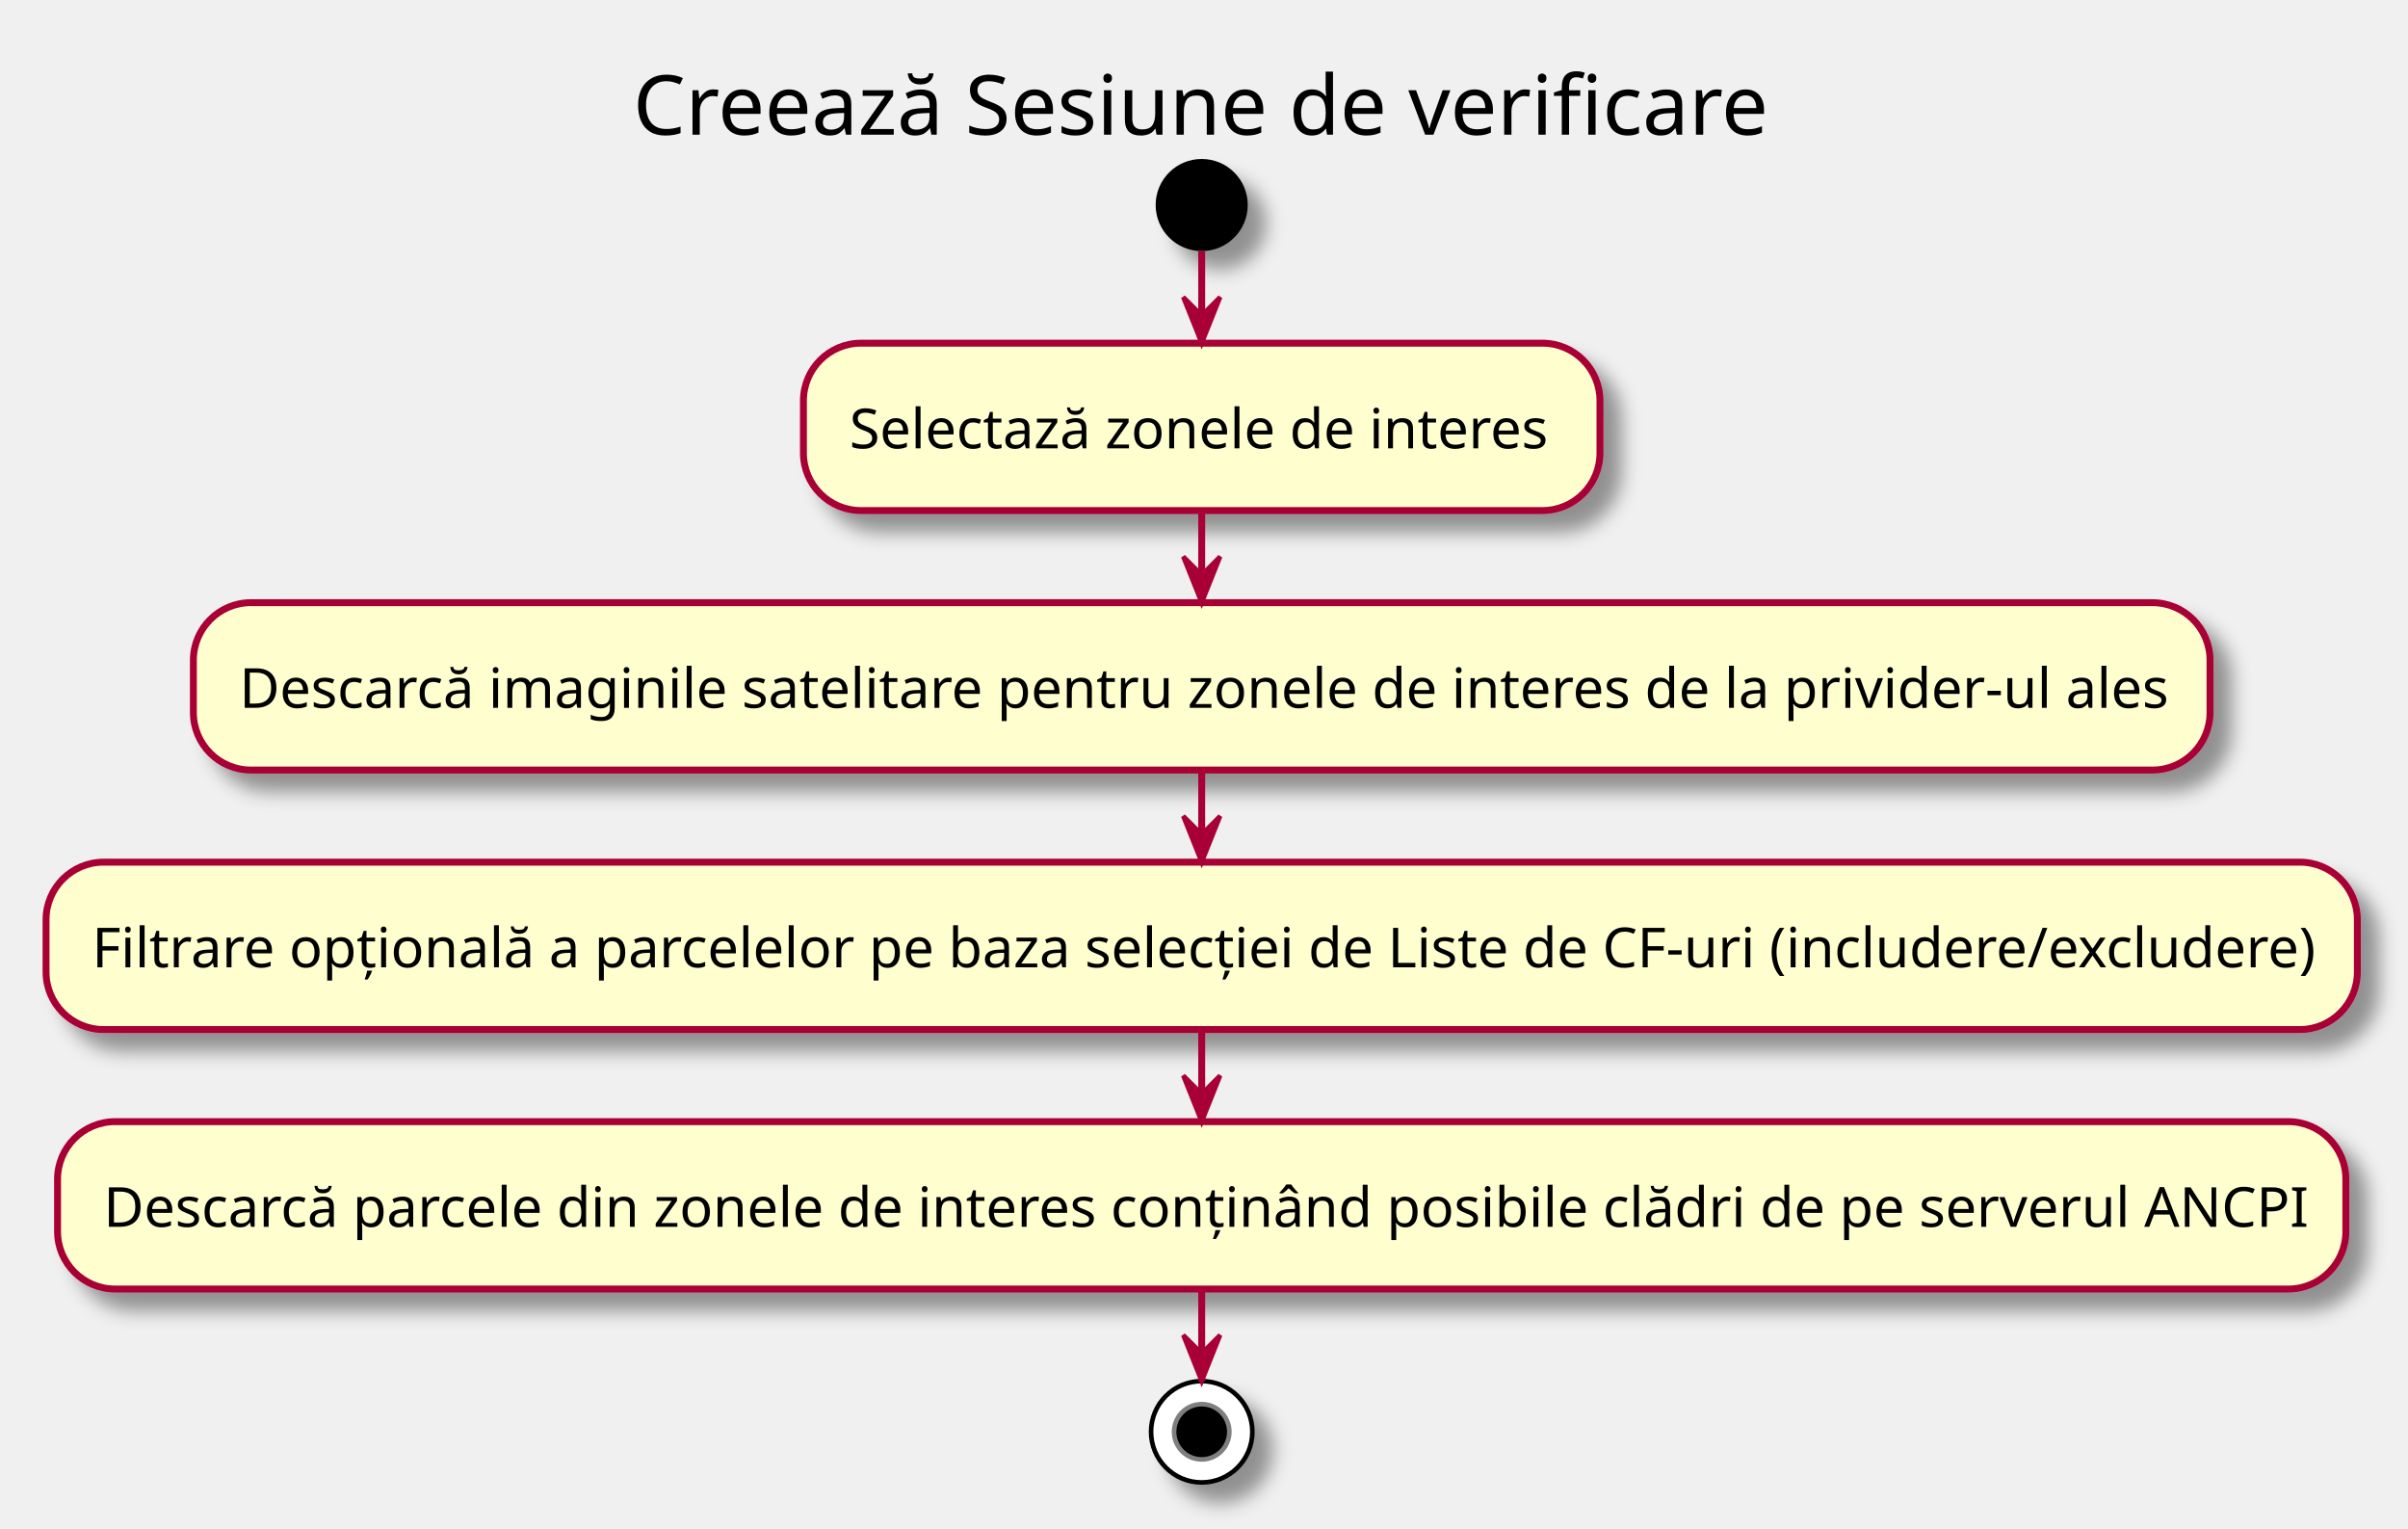
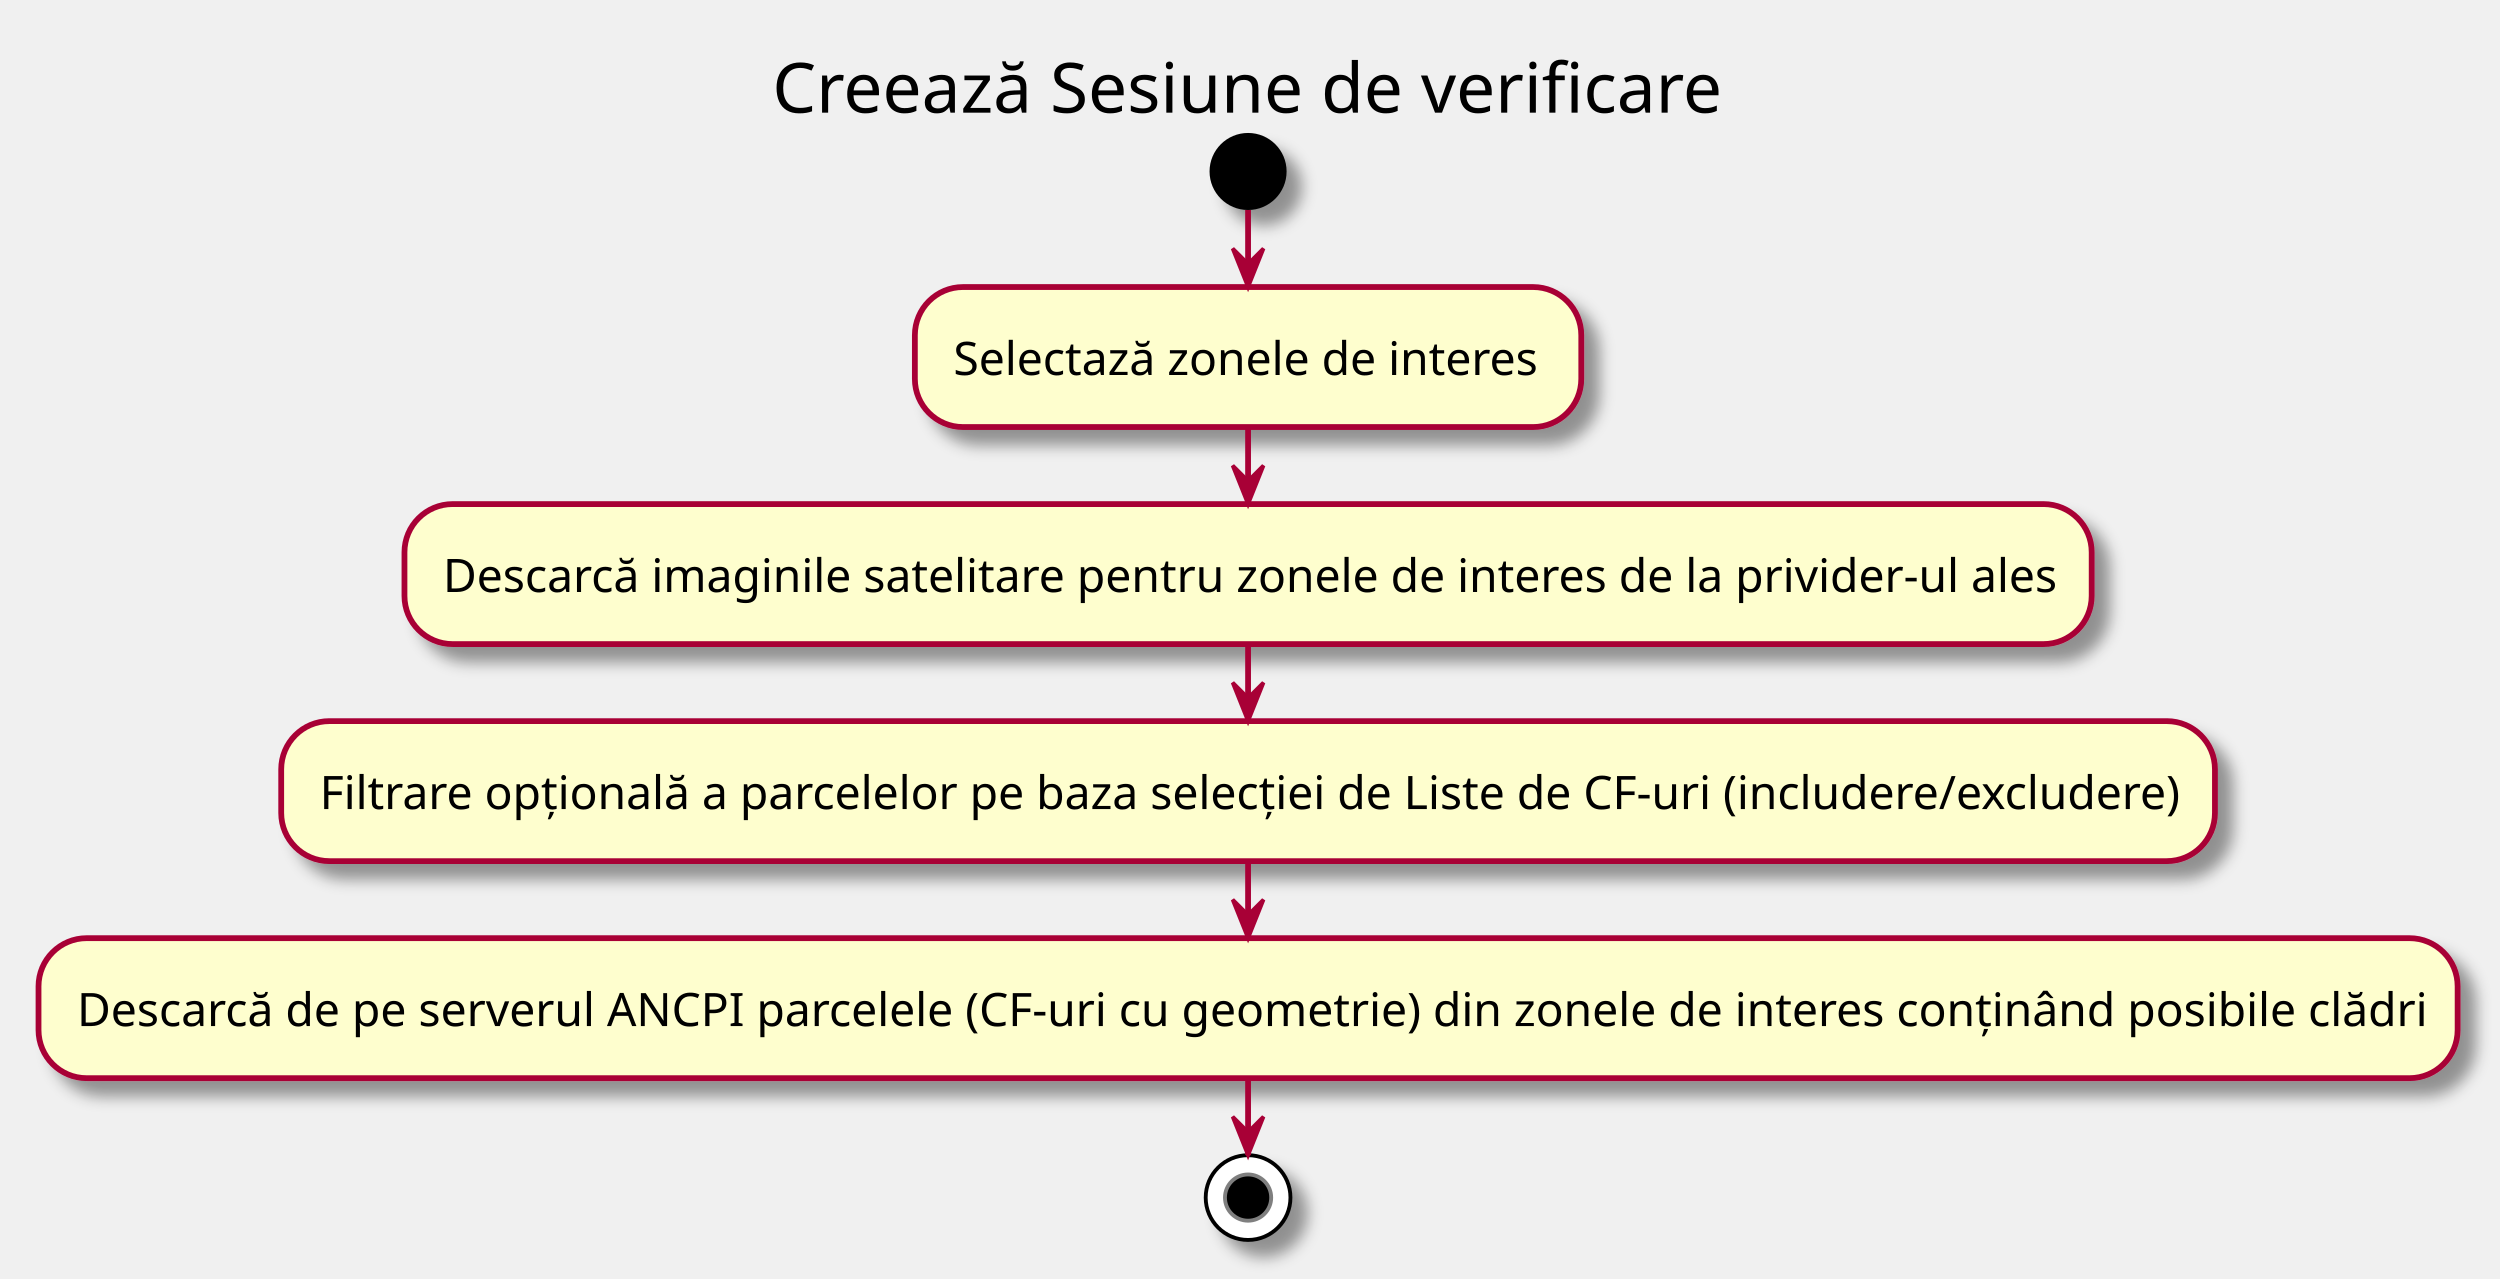
- <svg xmlns="http://www.w3.org/2000/svg" contentScriptType="application/ecmascript" contentStyleType="text/css" height="332px" preserveAspectRatio="none" style="width:523px;height:332px;" version="1.1" viewBox="0 0 523 332" width="523px" zoomAndPan="magnify">
+ <svg xmlns="http://www.w3.org/2000/svg" contentScriptType="application/ecmascript" contentStyleType="text/css" height="332px" preserveAspectRatio="none" style="width:649px;height:332px;" version="1.1" viewBox="0 0 649 332" width="649px" zoomAndPan="magnify">
  <defs>
-     <filter height="300%" id="f1yvp16szd83n" width="300%" x="-1" y="-1">
+     <filter height="300%" id="fek9daecjgwnq" width="300%" x="-1" y="-1">
      <feGaussianBlur result="blurOut" stdDeviation="2.0" />
      <feColorMatrix in="blurOut" result="blurOut2" type="matrix" values="0 0 0 0 0 0 0 0 0 0 0 0 0 0 0 0 0 0 .4 0" />
      <feOffset dx="4.0" dy="4.0" in="blurOut2" result="blurOut3" />
      <feBlend in="SourceGraphic" in2="blurOut3" mode="normal" />
    </filter>
  </defs>
  <g>
-     <text fill="#000000" font-family="sans-serif" font-size="18" lengthAdjust="spacingAndGlyphs" textLength="246" x="137.5" y="29.242">Creează Sesiune de verificare</text>
-     <ellipse cx="261" cy="44.516" fill="#000000" filter="url(#f1yvp16szd83n)" rx="10" ry="10" style="stroke: none; stroke-width: 1.0;" />
-     <rect fill="#FEFECE" filter="url(#f1yvp16szd83n)" height="36.344" rx="12.5" ry="12.5" style="stroke: #A80036; stroke-width: 1.5;" width="173" x="174.5" y="74.516" />
-     <text fill="#000000" font-family="sans-serif" font-size="12" lengthAdjust="spacingAndGlyphs" textLength="153" x="184.5" y="97.344">Selectază zonele de interes</text>
-     <rect fill="#FEFECE" filter="url(#f1yvp16szd83n)" height="36.344" rx="12.5" ry="12.5" style="stroke: #A80036; stroke-width: 1.5;" width="438" x="42" y="130.86" />
-     <text fill="#000000" font-family="sans-serif" font-size="12" lengthAdjust="spacingAndGlyphs" textLength="418" x="52" y="153.688">Descarcă imaginile satelitare pentru zonele de interes de la privider-ul ales</text>
-     <rect fill="#FEFECE" filter="url(#f1yvp16szd83n)" height="36.344" rx="12.5" ry="12.5" style="stroke: #A80036; stroke-width: 1.5;" width="502" x="10" y="187.204" />
-     <text fill="#000000" font-family="sans-serif" font-size="12" lengthAdjust="spacingAndGlyphs" textLength="482" x="20" y="210.032">Filtrare opțională a parcelelor pe baza selecției de Liste de CF-uri (includere/excludere)</text>
-     <rect fill="#FEFECE" filter="url(#f1yvp16szd83n)" height="36.344" rx="12.5" ry="12.5" style="stroke: #A80036; stroke-width: 1.5;" width="497" x="12.5" y="243.548" />
-     <text fill="#000000" font-family="sans-serif" font-size="12" lengthAdjust="spacingAndGlyphs" textLength="477" x="22.5" y="266.376">Descarcă parcele din zonele de interes conținând posibile clădri de pe serverul ANCPI</text>
-     <ellipse cx="261" cy="310.892" fill="#FFFFFF" filter="url(#f1yvp16szd83n)" rx="11" ry="11" style="stroke: #000000; stroke-width: 1.0;" />
-     <ellipse cx="261" cy="310.892" fill="#000000" rx="6" ry="6" style="stroke: #7F7F7F; stroke-width: 1.0;" />
-     <line style="stroke: #A80036; stroke-width: 1.5;" x1="261" x2="261" y1="54.516" y2="74.516" />
-     <polygon fill="#A80036" points="257,64.516,261,74.516,265,64.516,261,68.516" style="stroke: #A80036; stroke-width: 1.0;" />
-     <line style="stroke: #A80036; stroke-width: 1.5;" x1="261" x2="261" y1="110.86" y2="130.86" />
-     <polygon fill="#A80036" points="257,120.86,261,130.86,265,120.86,261,124.86" style="stroke: #A80036; stroke-width: 1.0;" />
-     <line style="stroke: #A80036; stroke-width: 1.5;" x1="261" x2="261" y1="167.204" y2="187.204" />
-     <polygon fill="#A80036" points="257,177.204,261,187.204,265,177.204,261,181.204" style="stroke: #A80036; stroke-width: 1.0;" />
-     <line style="stroke: #A80036; stroke-width: 1.5;" x1="261" x2="261" y1="223.548" y2="243.548" />
-     <polygon fill="#A80036" points="257,233.548,261,243.548,265,233.548,261,237.548" style="stroke: #A80036; stroke-width: 1.0;" />
-     <line style="stroke: #A80036; stroke-width: 1.5;" x1="261" x2="261" y1="279.892" y2="299.892" />
-     <polygon fill="#A80036" points="257,289.892,261,299.892,265,289.892,261,293.892" style="stroke: #A80036; stroke-width: 1.0;" />
+     <text fill="#000000" font-family="sans-serif" font-size="18" lengthAdjust="spacingAndGlyphs" textLength="246" x="200.5" y="29.242">Creează Sesiune de verificare</text>
+     <ellipse cx="324" cy="44.516" fill="#000000" filter="url(#fek9daecjgwnq)" rx="10" ry="10" style="stroke: none; stroke-width: 1.0;" />
+     <rect fill="#FEFECE" filter="url(#fek9daecjgwnq)" height="36.344" rx="12.5" ry="12.5" style="stroke: #A80036; stroke-width: 1.5;" width="173" x="237.5" y="74.516" />
+     <text fill="#000000" font-family="sans-serif" font-size="12" lengthAdjust="spacingAndGlyphs" textLength="153" x="247.5" y="97.344">Selectază zonele de interes</text>
+     <rect fill="#FEFECE" filter="url(#fek9daecjgwnq)" height="36.344" rx="12.5" ry="12.5" style="stroke: #A80036; stroke-width: 1.5;" width="438" x="105" y="130.86" />
+     <text fill="#000000" font-family="sans-serif" font-size="12" lengthAdjust="spacingAndGlyphs" textLength="418" x="115" y="153.688">Descarcă imaginile satelitare pentru zonele de interes de la privider-ul ales</text>
+     <rect fill="#FEFECE" filter="url(#fek9daecjgwnq)" height="36.344" rx="12.5" ry="12.5" style="stroke: #A80036; stroke-width: 1.5;" width="502" x="73" y="187.204" />
+     <text fill="#000000" font-family="sans-serif" font-size="12" lengthAdjust="spacingAndGlyphs" textLength="482" x="83" y="210.032">Filtrare opțională a parcelelor pe baza selecției de Liste de CF-uri (includere/excludere)</text>
+     <rect fill="#FEFECE" filter="url(#fek9daecjgwnq)" height="36.344" rx="12.5" ry="12.5" style="stroke: #A80036; stroke-width: 1.5;" width="628" x="10" y="243.548" />
+     <text fill="#000000" font-family="sans-serif" font-size="12" lengthAdjust="spacingAndGlyphs" textLength="608" x="20" y="266.376">Descarcă de pe serverul ANCPI parcelele (CF-uri cu geometrie) din zonele de interes conținând posibile clădri</text>
+     <ellipse cx="324" cy="310.892" fill="#FFFFFF" filter="url(#fek9daecjgwnq)" rx="11" ry="11" style="stroke: #000000; stroke-width: 1.0;" />
+     <ellipse cx="324" cy="310.892" fill="#000000" rx="6" ry="6" style="stroke: #7F7F7F; stroke-width: 1.0;" />
+     <line style="stroke: #A80036; stroke-width: 1.5;" x1="324" x2="324" y1="54.516" y2="74.516" />
+     <polygon fill="#A80036" points="320,64.516,324,74.516,328,64.516,324,68.516" style="stroke: #A80036; stroke-width: 1.0;" />
+     <line style="stroke: #A80036; stroke-width: 1.5;" x1="324" x2="324" y1="110.86" y2="130.86" />
+     <polygon fill="#A80036" points="320,120.86,324,130.86,328,120.86,324,124.86" style="stroke: #A80036; stroke-width: 1.0;" />
+     <line style="stroke: #A80036; stroke-width: 1.5;" x1="324" x2="324" y1="167.204" y2="187.204" />
+     <polygon fill="#A80036" points="320,177.204,324,187.204,328,177.204,324,181.204" style="stroke: #A80036; stroke-width: 1.0;" />
+     <line style="stroke: #A80036; stroke-width: 1.5;" x1="324" x2="324" y1="223.548" y2="243.548" />
+     <polygon fill="#A80036" points="320,233.548,324,243.548,328,233.548,324,237.548" style="stroke: #A80036; stroke-width: 1.0;" />
+     <line style="stroke: #A80036; stroke-width: 1.5;" x1="324" x2="324" y1="279.892" y2="299.892" />
+     <polygon fill="#A80036" points="320,289.892,324,299.892,328,289.892,324,293.892" style="stroke: #A80036; stroke-width: 1.0;" />
  </g>
</svg>
